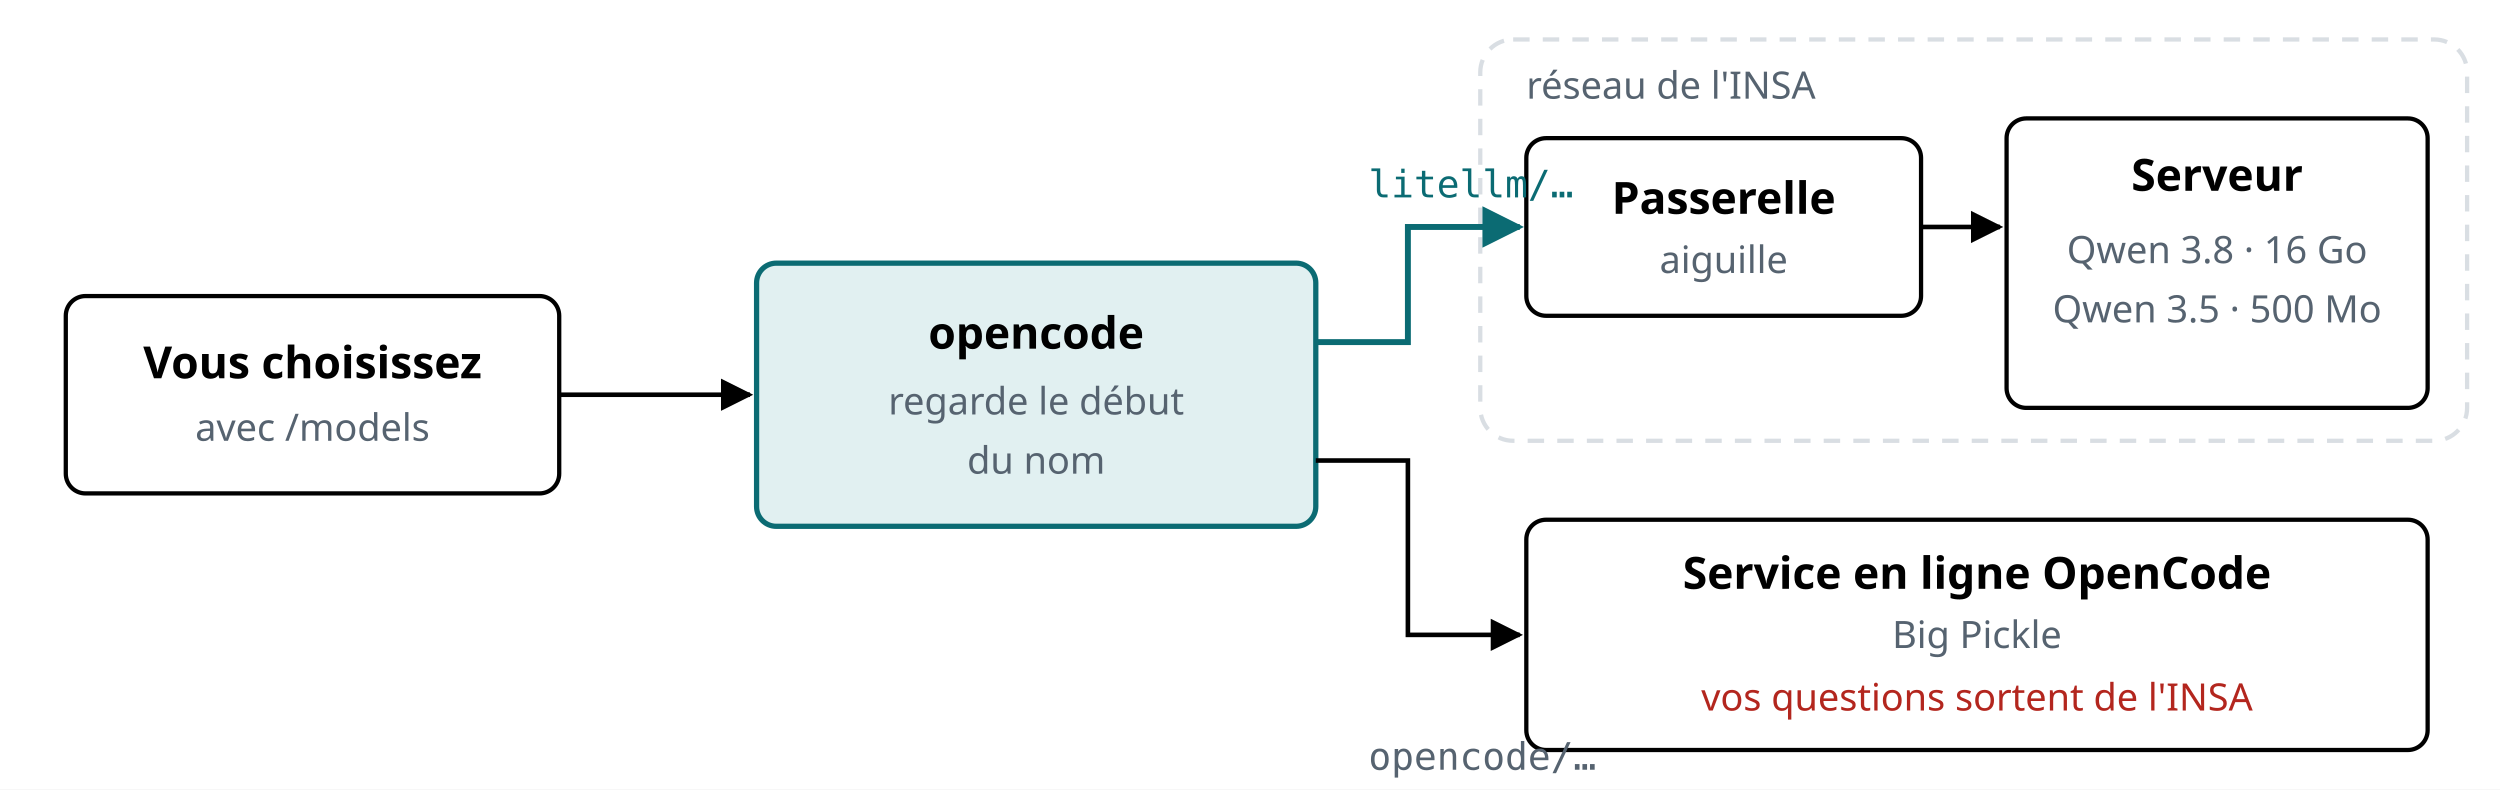
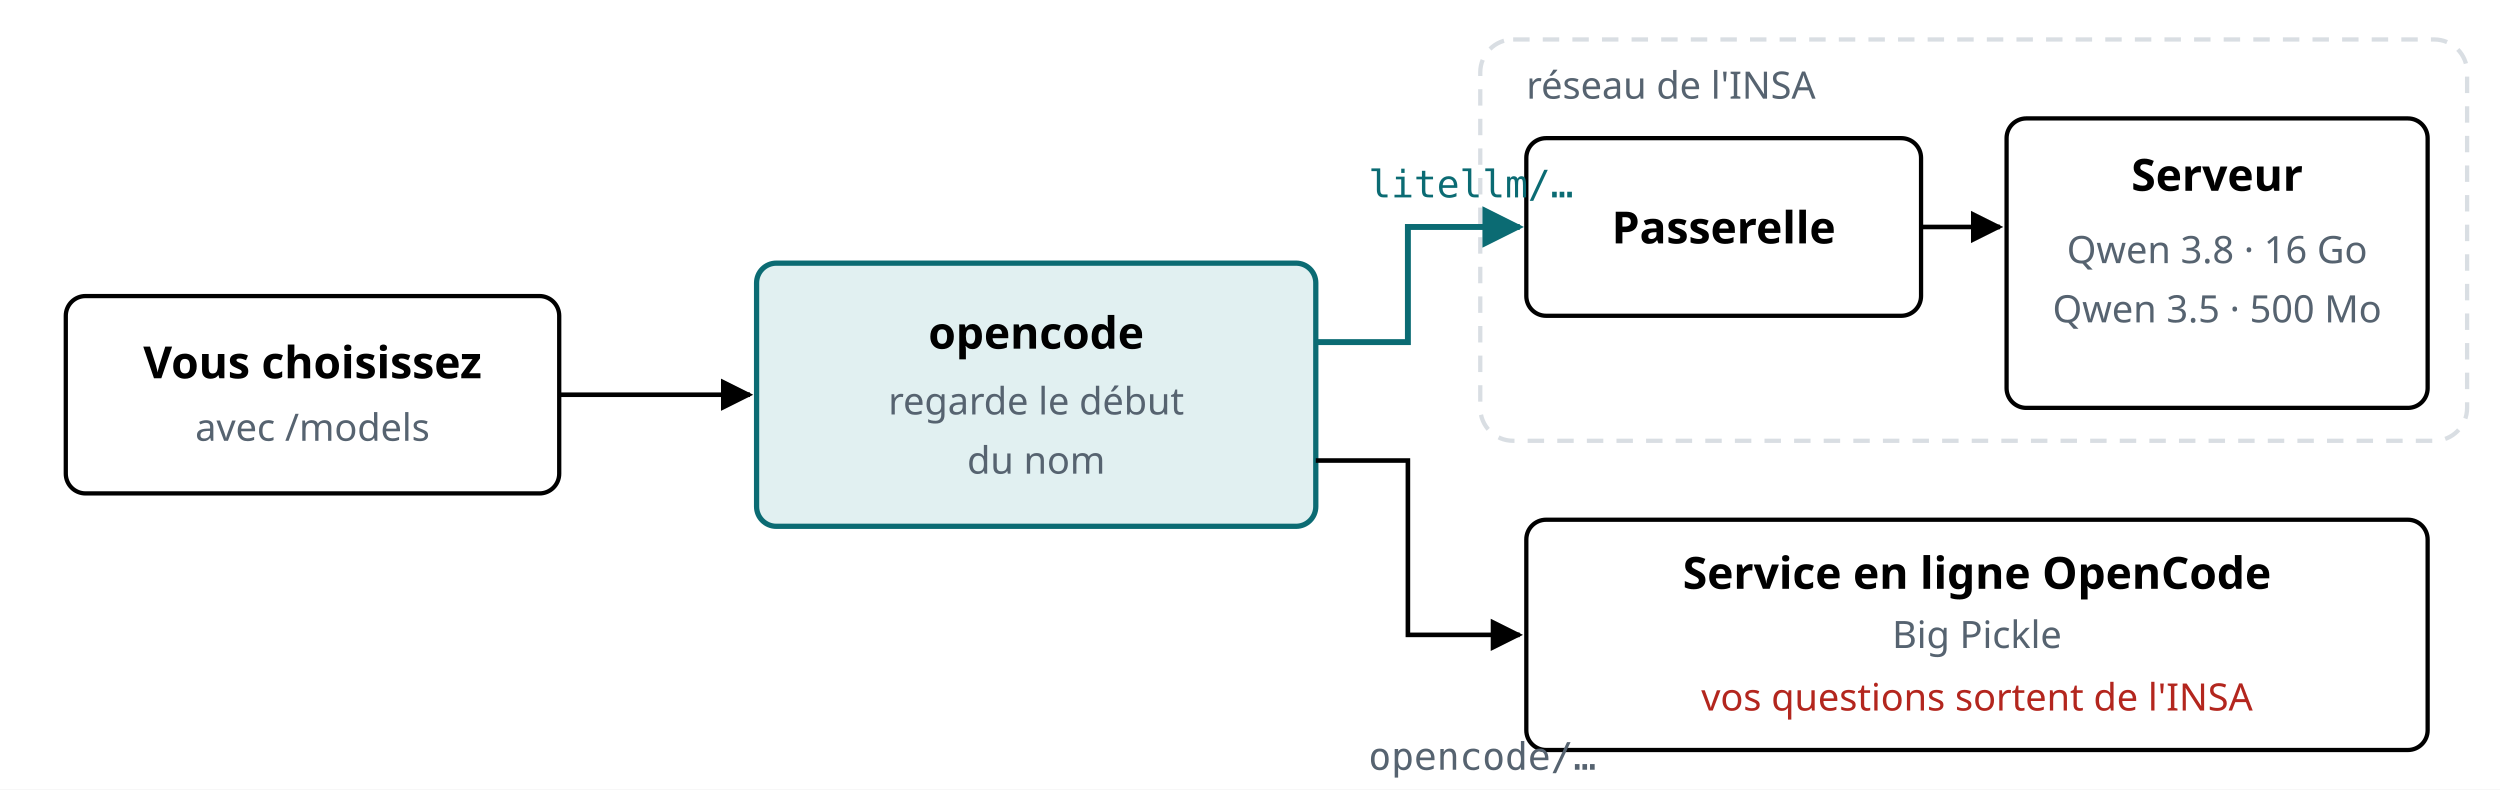
<svg xmlns="http://www.w3.org/2000/svg" viewBox="0 0 760 240" role="img" aria-label="Vous choisissez un modèle ; opencode regarde le début de son nom. Les modèles qui commencent par litellm passent par la passerelle de l'INSA vers le serveur de modèles, où tournent Qwen 3.8 et Qwen 3.5. Les modèles qui commencent par opencode partent vers un service en ligne sur internet, où tourne Big Pickle.">
  <style>
svg{font-family:"IBM Plex Sans","Segoe UI",system-ui,sans-serif}
text{fill:#17212b;font-size:13px}
.box{fill:#ffffff;stroke:currentColor;stroke-width:1.3}
.box-acc{fill:#e1f0f1;stroke:#0b6b73;stroke-width:1.6}
.zone{fill:none;stroke:#d9dee3;stroke-width:1.3;stroke-dasharray:5 4}
.ln{stroke:currentColor;stroke-width:1.4;fill:none}
.ln-acc{stroke:#0b6b73;stroke-width:1.8;fill:none}
.dash{stroke-dasharray:5 4}
text{fill:currentColor;font-size:13px}
.lbl{font-size:11.5px;fill:#566370}
.ttl{font-family:"Space Grotesk","Segoe UI",system-ui,sans-serif;font-weight:600;font-size:13.5px}
.acc{fill:#0b6b73}
.mono{font-family:"IBM Plex Mono",ui-monospace,Menlo,Consolas,monospace;font-size:11.5px}
.arrowhead{fill:currentColor}
.arrowhead-acc{fill:#0b6b73}
.ln-blue{stroke:#1f5fd6;stroke-width:1.9;fill:none}
.blue{fill:#1f5fd6}
.arrowhead-blue{fill:#1f5fd6}
.deny{fill:#b3261e}
text{font-size:5.5px}
.cut{fill:#e1f0f1;stroke:currentColor;stroke-width:.6}
.erase{stroke:#e1f0f1;stroke-width:1.2}
.fold{stroke:#0b6b73;stroke-width:.6;stroke-dasharray:2 1.5}
.dim{stroke:currentColor;stroke-width:.4}
.face{fill:#ffffff;stroke:currentColor;stroke-width:1.3;stroke-linejoin:round}
.face-in{fill:#d9dee3;stroke:currentColor;stroke-width:1.3;stroke-linejoin:round}
.face-acc{fill:#e1f0f1;stroke:#0b6b73;stroke-width:1.5;stroke-linejoin:round}

</style>
  <rect width="100%" height="100%" fill="#ffffff" />
  <defs>
    <marker id="ah" viewBox="0 0 10 10" refX="9" refY="5" markerWidth="7" markerHeight="7" orient="auto-start-reverse">
      <path d="M0,0 L10,5 L0,10 z" class="arrowhead" />
    </marker>
    <marker id="ahb" viewBox="0 0 10 10" refX="9" refY="5" markerWidth="7" markerHeight="7" orient="auto-start-reverse">
      <path d="M0,0 L10,5 L0,10 z" class="arrowhead-blue" />
    </marker>
    <marker id="aha" viewBox="0 0 10 10" refX="9" refY="5" markerWidth="7" markerHeight="7" orient="auto-start-reverse">
      <path d="M0,0 L10,5 L0,10 z" class="arrowhead-acc" />
    </marker>
  </defs>
  <rect class="box" x="20" y="90" width="150" height="60" rx="6" />
  <text class="ttl" x="95" y="115" text-anchor="middle">Vous choisissez</text>
  <text class="lbl" x="95" y="134" text-anchor="middle">avec /models</text>
  <line class="ln" x1="170" y1="120" x2="228" y2="120" marker-end="url(#ah)" />
  <rect class="box-acc" x="230" y="80" width="170" height="80" rx="6" />
  <text class="ttl" x="315" y="106" text-anchor="middle">opencode</text>
  <text class="lbl" x="315" y="126" text-anchor="middle">regarde le début</text>
  <text class="lbl" x="315" y="144" text-anchor="middle">du nom</text>
  <rect class="zone" x="450" y="12" width="300" height="122" rx="10" />
  <text class="lbl" x="464" y="30">réseau de l'INSA</text>
  <rect class="box" x="464" y="42" width="120" height="54" rx="6" />
-   <text class="ttl" x="524" y="65" text-anchor="middle">Passerelle</text>
-   <text class="lbl" x="524" y="83" text-anchor="middle">aiguille</text>
+   <text class="ttl" x="524" y="74" text-anchor="middle">Passerelle</text>
  <rect class="box" x="610" y="36" width="128" height="88" rx="6" />
  <text class="ttl" x="674" y="58" text-anchor="middle">Serveur</text>
  <text class="lbl" x="674" y="80" text-anchor="middle">Qwen 3.8 · 16 Go</text>
  <text class="lbl" x="674" y="98" text-anchor="middle">Qwen 3.5 · 500 Mo</text>
  <line class="ln" x1="584" y1="69" x2="608" y2="69" marker-end="url(#ah)" />
  <rect class="box" x="464" y="158" width="274" height="70" rx="6" />
  <text class="ttl" x="601" y="179" text-anchor="middle">Service en ligne OpenCode</text>
  <text class="lbl" x="601" y="197" text-anchor="middle">Big Pickle</text>
  <text class="lbl deny" x="601" y="216" text-anchor="middle">vos questions sortent de l'INSA</text>
  <path class="ln-acc" d="M400,104 L428,104 L428,69 L462,69" marker-end="url(#aha)" />
  <text class="lbl mono acc" x="416" y="60">litellm/…</text>
  <path class="ln" d="M400,140 L428,140 L428,193 L462,193" marker-end="url(#ah)" />
  <text class="lbl mono" x="416" y="234">opencode/…</text>
</svg>
